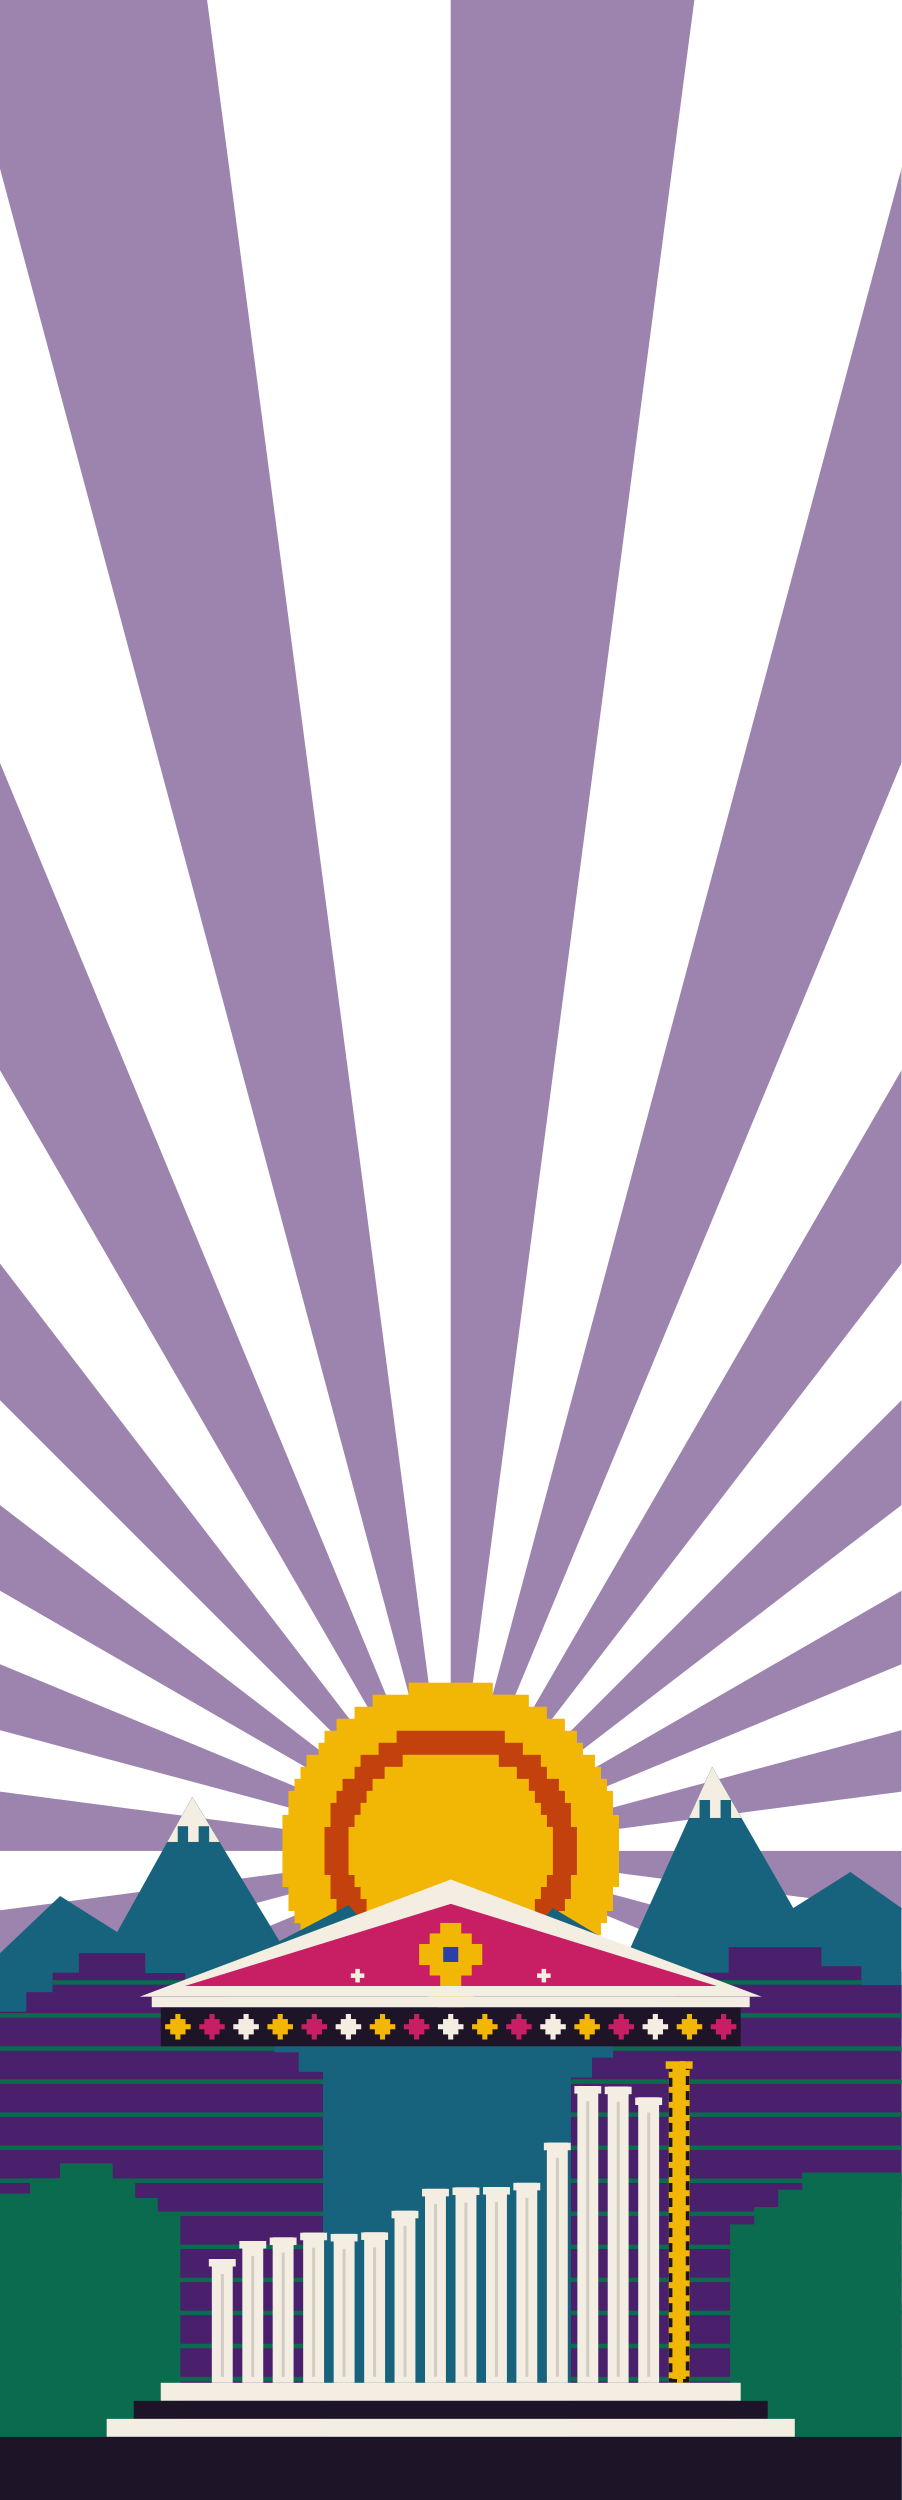
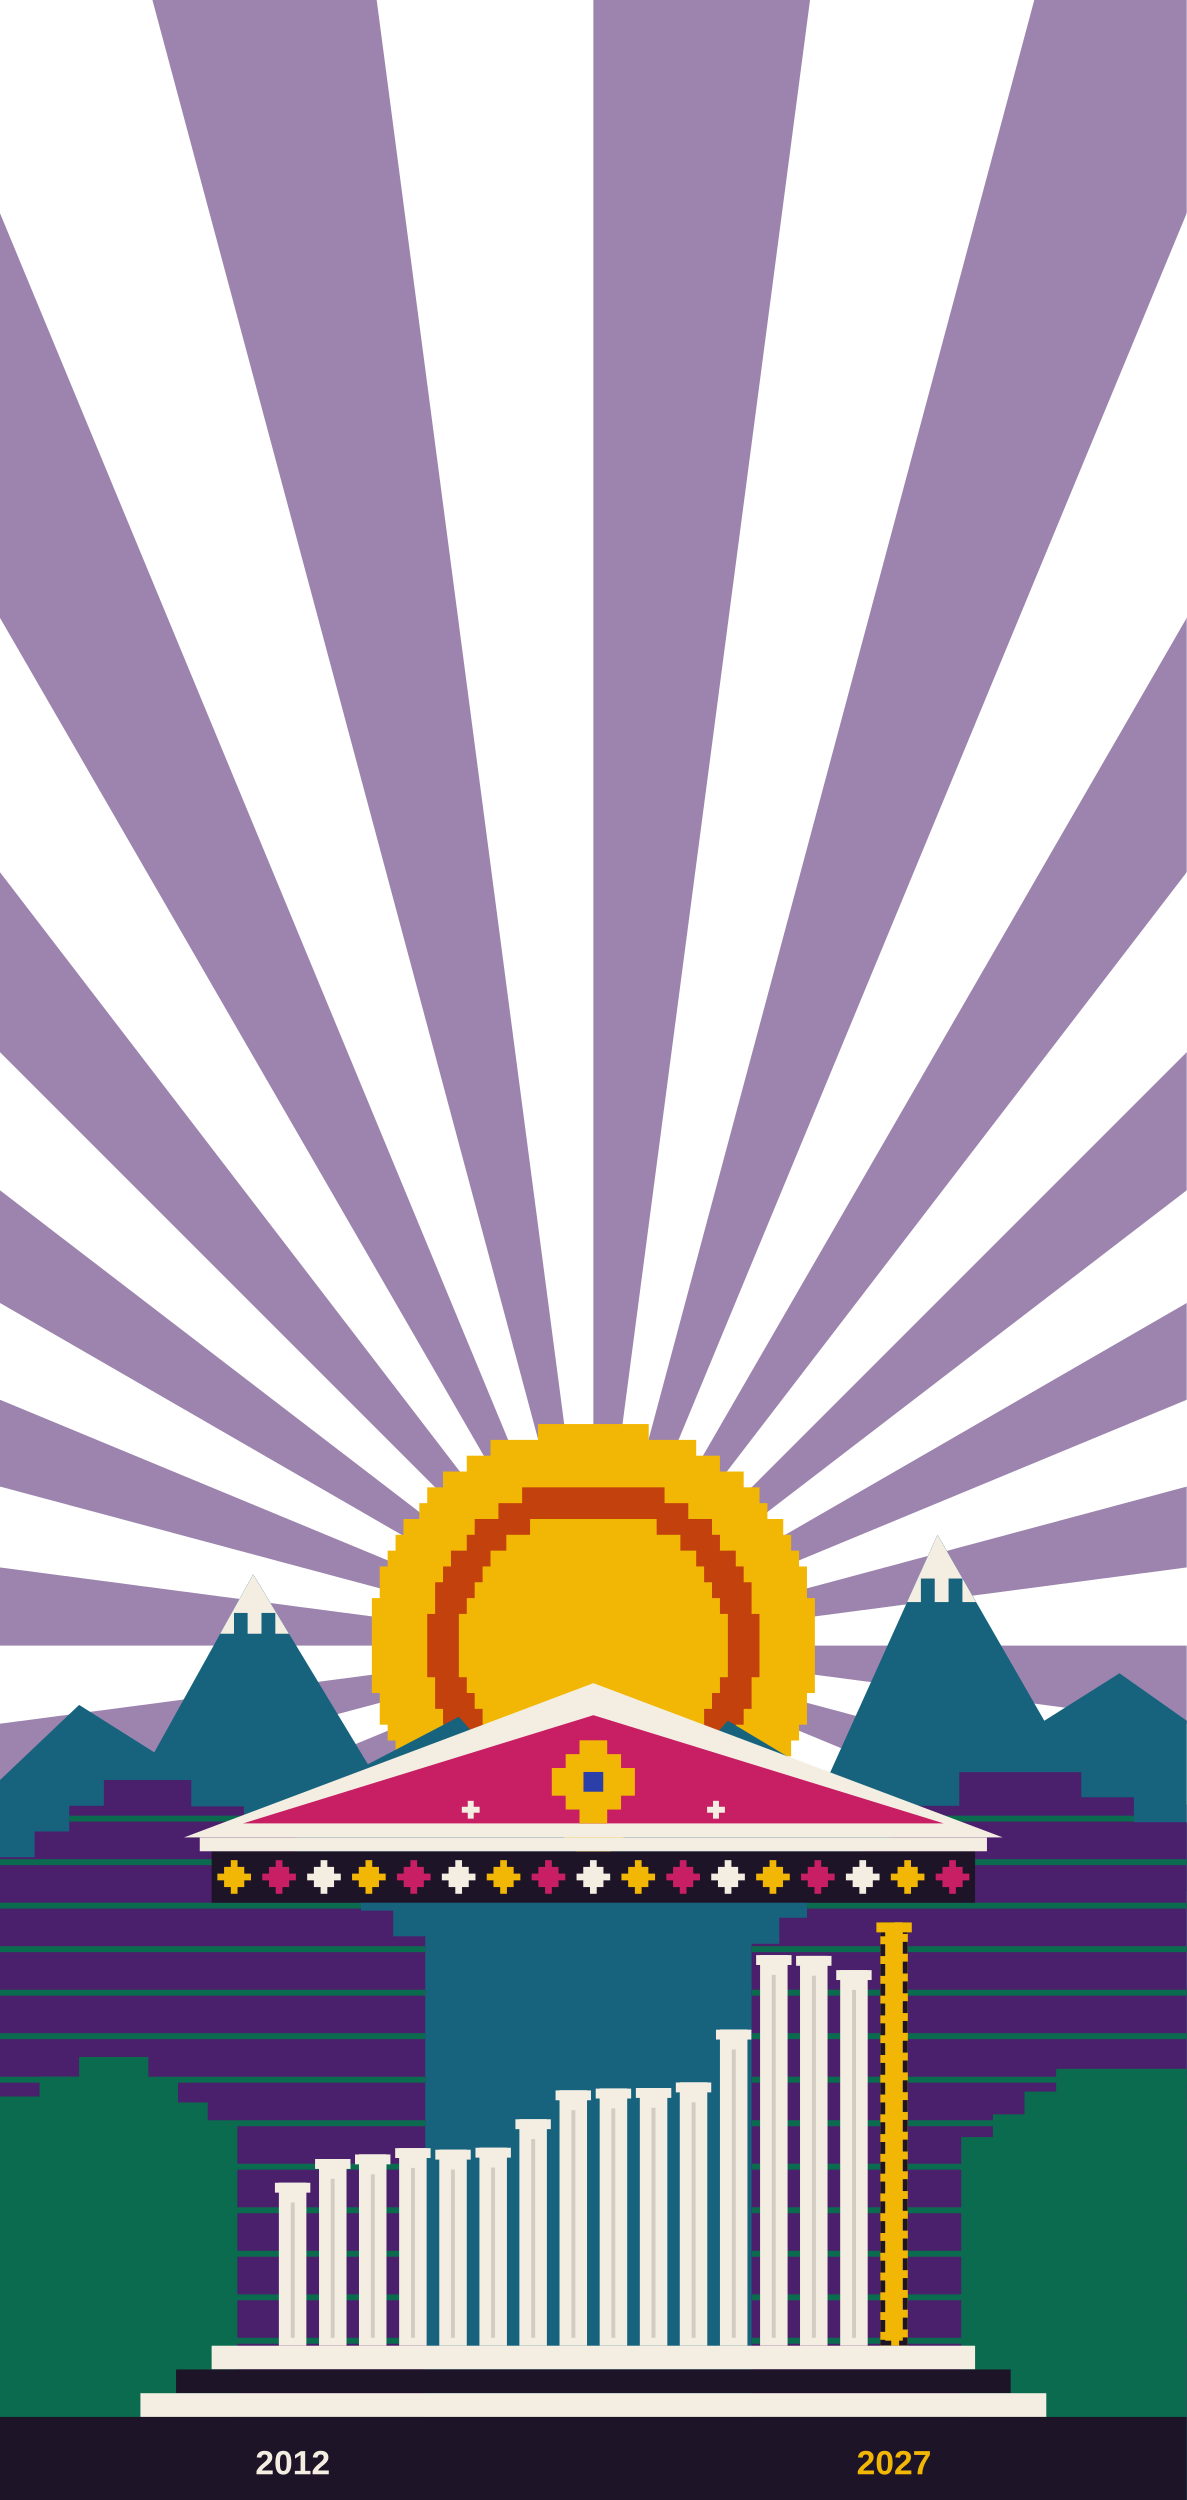
- <svg xmlns="http://www.w3.org/2000/svg" viewBox="0 -1000 600 1664" width="600" height="1664" preserveAspectRatio="xMidYMax slice" aria-hidden="true" focusable="false">
+ <svg xmlns="http://www.w3.org/2000/svg" viewBox="0 -600 600 1264" width="600" height="1264" preserveAspectRatio="xMidYMax slice" aria-hidden="true" focusable="false">
  <style>
@media (prefers-reduced-motion: no-preference) {
  .col { transform-box: fill-box; transform-origin: 50% 100%; animation: crece .9s cubic-bezier(.2,.8,.2,1) both; }
  .col-27 { animation-duration: 1.4s; }
  @keyframes crece { from { transform: scaleY(0); } to { transform: scaleY(1); } }
}
</style>
-   <path fill="#4A1F6B" opacity=".55" d="M300 232L300 -1168L482.7 -1156zM300 232L662.3 -1120.3L835.8 -1061.4zM300 232L1000 -980.4L1152.3 -878.7zM300 232L1289.9 -757.9L1410.7 -620.3zM300 232L1512.4 -468L1593.4 -303.8zM300 232L1652.3 -130.3L1688 49.3zM300 232L1700 232L1688 414.7zM300 232L1652.3 594.3L1593.4 767.8zM300 232L1512.4 932L1410.7 1084.3zM300 232L1289.9 1221.9L1152.3 1342.7zM300 232L1000 1444.4L835.8 1525.4zM300 232L662.3 1584.3L482.7 1620zM300 232L300 1632L117.3 1620zM300 232L-62.3 1584.3L-235.8 1525.4zM300 232L-400 1444.4L-552.3 1342.7zM300 232L-689.9 1221.9L-810.7 1084.3zM300 232L-912.4 932L-993.4 767.8zM300 232L-1052.3 594.3L-1088 414.7zM300 232L-1100 232L-1088 49.3zM300 232L-1052.3 -130.3L-993.4 -303.8zM300 232L-912.4 -468L-810.7 -620.3zM300 232L-689.9 -757.9L-552.3 -878.7zM300 232L-400 -980.4L-235.8 -1061.4zM300 232L-62.3 -1120.3L117.3 -1156z" />
+   <path fill="#4A1F6B" opacity=".55" d="M300 232L300 -868L443.6 -858.6zM300 232L584.7 -830.5L721 -784.3zM300 232L850 -720.6L969.6 -640.7zM300 232L1077.8 -545.8L1172.7 -437.6zM300 232L1252.6 -318L1316.3 -189zM300 232L1362.5 -52.7L1390.6 88.4zM300 232L1400 232L1390.6 375.6zM300 232L1362.5 516.7L1316.3 653zM300 232L1252.6 782L1172.7 901.6zM300 232L1077.8 1009.8L969.6 1104.7zM300 232L850 1184.6L721 1248.3zM300 232L584.7 1294.5L443.6 1322.6zM300 232L300 1332L156.4 1322.6zM300 232L15.3 1294.5L-121 1248.3zM300 232L-250 1184.6L-369.6 1104.7zM300 232L-477.8 1009.8L-572.7 901.6zM300 232L-652.6 782L-716.3 653zM300 232L-762.5 516.7L-790.6 375.6zM300 232L-800 232L-790.6 88.4zM300 232L-762.5 -52.7L-716.3 -189zM300 232L-652.6 -318L-572.7 -437.6zM300 232L-477.8 -545.8L-369.6 -640.7zM300 232L-250 -720.6L-121 -784.3zM300 232L15.3 -830.5L156.4 -858.6z" />
  <path fill="#F2B705" d="M272 120h56v8h-56zM248 128h104v8h-104zM236 136h128v8h-128zM224 144h152v8h-152zM216 152h168v8h-168zM212 160h176v8h-176zM204 168h192v8h-192zM200 176h200v8h-200zM196 184h208v8h-208zM192 192h216v8h-216zM192 200h216v8h-216zM188 208h224v8h-224zM188 216h224v8h-224zM188 224h224v8h-224zM188 232h224v8h-224zM188 240h224v8h-224zM188 248h224v8h-224zM192 256h216v8h-216zM192 264h216v8h-216zM196 272h208v8h-208zM200 280h200v8h-200zM204 288h192v8h-192zM212 296h176v8h-176zM216 304h168v8h-168zM224 312h152v8h-152zM236 320h128v8h-128zM248 328h104v8h-104zM272 336h56v8h-56z" />
  <path fill="#C2410C" d="M264 152h72v8h-72zM252 160h96v8h-96zM240 168h120v8h-120zM236 176h128v8h-128zM228 184h144v8h-144zM224 192h152v8h-152zM220 200h160v8h-160zM220 208h160v8h-160zM216 216h168v8h-168zM216 224h168v8h-168zM216 232h168v8h-168zM216 240h168v8h-168zM220 248h160v8h-160zM220 256h160v8h-160zM224 264h152v8h-152zM228 272h144v8h-144zM236 280h128v8h-128zM240 288h120v8h-120zM252 296h96v8h-96zM264 304h72v8h-72z" />
  <path fill="#F2B705" d="M268 168h64v8h-64zM256 176h88v8h-88zM248 184h104v8h-104zM244 192h112v8h-112zM240 200h120v8h-120zM236 208h128v8h-128zM232 216h136v8h-136zM232 224h136v8h-136zM232 232h136v8h-136zM232 240h136v8h-136zM236 248h128v8h-128zM240 256h120v8h-120zM244 264h112v8h-112zM248 272h104v8h-104zM256 280h88v8h-88zM268 288h64v8h-64z" />
  <polygon fill="#17637D" points="0,300 40,262 78,286 128,196 186,292 232,268 300,346 368,270 418,300 474,176 528,270 566,246 600,270 600,664 0,664" />
  <polygon fill="#F4EEE2" points="128,196 146.1,226 139.2,226 139.2,215.5 132.2,215.5 132.2,226 125.2,226 125.2,215.5 118.3,215.5 118.3,226 111.3,226 111.3,226" />
  <polygon fill="#F4EEE2" points="474,176 493.5,210 486.6,210 486.6,198.1 479.6,198.1 479.6,210 472.6,210 472.6,198.1 465.6,198.1 465.6,210 458.6,210 458.6,210" />
  <clipPath id="cm">
    <polygon fill="#000" points="0,352 0,339 17.5,339 17.5,326 35,326 35,313 52.5,313 52.5,300 70,300 96.7,300 96.7,313.3 123.3,313.3 123.3,326.7 150,326.7 150,340 166.2,340 166.2,353 182.5,353 182.5,366 198.8,366 198.8,379 215,379 215,392 215,664 0,664" />
    <polygon fill="#000" points="380,396 380,382.8 394,382.8 394,369.6 408,369.6 408,356.4 422,356.4 422,343.2 436,343.2 436,330 450,330 450,313 485,313 485,296 520,296 546.7,296 546.7,308.7 573.3,308.7 573.3,321.3 600,321.3 600,334 600,664 380,664" />
  </clipPath>
  <polygon fill="#4A1F6B" points="0,352 0,339 17.5,339 17.5,326 35,326 35,313 52.5,313 52.5,300 70,300 96.7,300 96.7,313.3 123.3,313.3 123.3,326.7 150,326.7 150,340 166.2,340 166.2,353 182.5,353 182.5,366 198.8,366 198.8,379 215,379 215,392 215,664 0,664" />
  <polygon fill="#4A1F6B" points="380,396 380,382.8 394,382.8 394,369.6 408,369.6 408,356.4 422,356.4 422,343.2 436,343.2 436,330 450,330 450,313 485,313 485,296 520,296 546.7,296 546.7,308.7 573.3,308.7 573.3,321.3 600,321.3 600,334 600,664 380,664" />
  <g clip-path="url(#cm)">
    <rect x="0" y="318" width="600" height="3" fill="#0B6B4E" />
    <rect x="0" y="340" width="600" height="3" fill="#0B6B4E" />
    <rect x="0" y="362" width="600" height="3" fill="#0B6B4E" />
    <rect x="0" y="384" width="600" height="3" fill="#0B6B4E" />
    <rect x="0" y="406" width="600" height="3" fill="#0B6B4E" />
    <rect x="0" y="428" width="600" height="3" fill="#0B6B4E" />
    <rect x="0" y="450" width="600" height="3" fill="#0B6B4E" />
    <rect x="0" y="472" width="600" height="3" fill="#0B6B4E" />
    <rect x="0" y="494" width="600" height="3" fill="#0B6B4E" />
    <rect x="0" y="516" width="600" height="3" fill="#0B6B4E" />
    <rect x="0" y="538" width="600" height="3" fill="#0B6B4E" />
    <rect x="0" y="560" width="600" height="3" fill="#0B6B4E" />
    <rect x="0" y="582" width="600" height="3" fill="#0B6B4E" />
  </g>
  <polygon fill="#0B6B4E" points="0,470 0,460 20,460 20,450 40,450 40,440 60,440 75,440 75,451.5 90,451.5 90,463 105,463 105,474.5 120,474.5 120,486 120,664 0,664" />
  <polygon fill="#0B6B4E" points="486,492 486,480.5 502,480.5 502,469 518,469 518,457.5 534,457.5 534,446 550,446 600,446 600,462 600,664 486,664" />
  <g class="cols">
    <g class="col" style="animation-delay:0ms">
      <rect x="141" y="503.6" width="13.9" height="82.4" fill="#F4EEE2" />
      <rect x="147" y="513.6" width="2" height="68.4" fill="#1E1428" opacity="0.16" />
      <rect x="139" y="503.6" width="17.9" height="5" fill="#F4EEE2" />
    </g>
    <g class="col" style="animation-delay:45ms">
      <rect x="161.3" y="491.6" width="13.9" height="94.4" fill="#F4EEE2" />
      <rect x="167.2" y="501.6" width="2" height="80.4" fill="#1E1428" opacity="0.16" />
      <rect x="159.3" y="491.6" width="17.9" height="5" fill="#F4EEE2" />
    </g>
    <g class="col" style="animation-delay:90ms">
      <rect x="181.5" y="489.3" width="13.9" height="96.7" fill="#F4EEE2" />
      <rect x="187.5" y="499.3" width="2" height="82.7" fill="#1E1428" opacity="0.16" />
      <rect x="179.5" y="489.3" width="17.9" height="5" fill="#F4EEE2" />
    </g>
    <g class="col" style="animation-delay:135ms">
      <rect x="201.8" y="486.1" width="13.9" height="99.9" fill="#F4EEE2" />
      <rect x="207.8" y="496.1" width="2" height="85.9" fill="#1E1428" opacity="0.16" />
      <rect x="199.8" y="486.1" width="17.9" height="5" fill="#F4EEE2" />
    </g>
    <g class="col" style="animation-delay:180ms">
      <rect x="222.1" y="486.9" width="13.9" height="99.1" fill="#F4EEE2" />
      <rect x="228" y="496.9" width="2" height="85.1" fill="#1E1428" opacity="0.16" />
      <rect x="220.1" y="486.9" width="17.9" height="5" fill="#F4EEE2" />
    </g>
    <g class="col" style="animation-delay:225ms">
      <rect x="242.4" y="485.9" width="13.9" height="100.1" fill="#F4EEE2" />
      <rect x="248.3" y="495.9" width="2" height="86.1" fill="#1E1428" opacity="0.16" />
      <rect x="240.4" y="485.9" width="17.9" height="5" fill="#F4EEE2" />
    </g>
    <g class="col" style="animation-delay:270ms">
      <rect x="262.6" y="471.5" width="13.9" height="114.5" fill="#F4EEE2" />
      <rect x="268.6" y="481.5" width="2" height="100.5" fill="#1E1428" opacity="0.16" />
      <rect x="260.6" y="471.5" width="17.9" height="5" fill="#F4EEE2" />
    </g>
    <g class="col" style="animation-delay:315ms">
      <rect x="282.9" y="456.9" width="13.9" height="129.1" fill="#F4EEE2" />
      <rect x="288.9" y="466.9" width="2" height="115.1" fill="#1E1428" opacity="0.16" />
      <rect x="280.9" y="456.9" width="17.9" height="5" fill="#F4EEE2" />
    </g>
    <g class="col" style="animation-delay:360ms">
      <rect x="303.2" y="456" width="13.9" height="130" fill="#F4EEE2" />
      <rect x="309.1" y="466" width="2" height="116" fill="#1E1428" opacity="0.16" />
      <rect x="301.2" y="456" width="17.9" height="5" fill="#F4EEE2" />
    </g>
    <g class="col" style="animation-delay:405ms">
      <rect x="323.5" y="455.7" width="13.9" height="130.3" fill="#F4EEE2" />
      <rect x="329.4" y="465.7" width="2" height="116.3" fill="#1E1428" opacity="0.16" />
      <rect x="321.5" y="455.7" width="17.9" height="5" fill="#F4EEE2" />
    </g>
    <g class="col" style="animation-delay:450ms">
      <rect x="343.7" y="452.9" width="13.9" height="133.1" fill="#F4EEE2" />
      <rect x="349.7" y="462.9" width="2" height="119.1" fill="#1E1428" opacity="0.16" />
      <rect x="341.7" y="452.9" width="17.9" height="5" fill="#F4EEE2" />
    </g>
    <g class="col" style="animation-delay:495ms">
      <rect x="364" y="426.2" width="13.9" height="159.8" fill="#F4EEE2" />
      <rect x="370" y="436.2" width="2" height="145.8" fill="#1E1428" opacity="0.16" />
      <rect x="362" y="426.2" width="17.9" height="5" fill="#F4EEE2" />
    </g>
    <g class="col" style="animation-delay:540ms">
      <rect x="384.3" y="388.5" width="13.9" height="197.5" fill="#F4EEE2" />
      <rect x="390.2" y="398.5" width="2" height="183.5" fill="#1E1428" opacity="0.16" />
      <rect x="382.3" y="388.5" width="17.9" height="5" fill="#F4EEE2" />
    </g>
    <g class="col" style="animation-delay:585ms">
      <rect x="404.5" y="388.9" width="13.9" height="197.1" fill="#F4EEE2" />
      <rect x="410.5" y="398.9" width="2" height="183.1" fill="#1E1428" opacity="0.16" />
      <rect x="402.5" y="388.9" width="17.9" height="5" fill="#F4EEE2" />
    </g>
    <g class="col" style="animation-delay:630ms">
      <rect x="424.8" y="396.1" width="13.9" height="189.9" fill="#F4EEE2" />
      <rect x="430.8" y="406.1" width="2" height="175.9" fill="#1E1428" opacity="0.16" />
      <rect x="422.8" y="396.1" width="17.9" height="5" fill="#F4EEE2" />
    </g>
    <g class="col col-27" style="animation-delay:925ms">
      <rect x="445.1" y="372" width="13.9" height="214" fill="#F2B705" />
      <rect x="446.3" y="373.2" width="11.4" height="211.5" fill="none" stroke="#1E1428" stroke-width="2.5" stroke-dasharray="6 4" />
      <rect x="443.1" y="372" width="17.9" height="5" fill="#F2B705" />
    </g>
  </g>
  <rect x="107" y="336" width="386" height="26" fill="#1E1428" />
  <path fill="#F2B705" d="M116.7 340.5h3.4v3.4h-3.4zM113.3 343.9h10.2v3.4h-10.2zM109.9 347.3h17v3.4h-17zM113.3 350.7h10.2v3.4h-10.2zM116.7 354.1h3.4v3.4h-3.4z" />
  <path fill="#C81E64" d="M139.4 340.5h3.4v3.4h-3.4zM136 343.9h10.2v3.4h-10.2zM132.6 347.3h17v3.4h-17zM136 350.7h10.2v3.4h-10.2zM139.4 354.1h3.4v3.4h-3.4z" />
  <path fill="#F4EEE2" d="M162.1 340.5h3.4v3.4h-3.4zM158.7 343.9h10.2v3.4h-10.2zM155.3 347.3h17v3.4h-17zM158.7 350.7h10.2v3.4h-10.2zM162.1 354.1h3.4v3.4h-3.4z" />
  <path fill="#F2B705" d="M184.8 340.5h3.4v3.4h-3.4zM181.4 343.9h10.2v3.4h-10.2zM178 347.3h17v3.4h-17zM181.4 350.7h10.2v3.4h-10.2zM184.8 354.1h3.4v3.4h-3.4z" />
  <path fill="#C81E64" d="M207.5 340.5h3.4v3.4h-3.4zM204.1 343.9h10.2v3.4h-10.2zM200.7 347.3h17v3.4h-17zM204.1 350.7h10.2v3.4h-10.2zM207.5 354.1h3.4v3.4h-3.4z" />
  <path fill="#F4EEE2" d="M230.2 340.5h3.4v3.4h-3.4zM226.8 343.9h10.2v3.4h-10.2zM223.4 347.3h17v3.4h-17zM226.8 350.7h10.2v3.4h-10.2zM230.2 354.1h3.4v3.4h-3.4z" />
  <path fill="#F2B705" d="M252.9 340.5h3.4v3.4h-3.4zM249.5 343.9h10.2v3.4h-10.2zM246.1 347.3h17v3.4h-17zM249.5 350.7h10.2v3.4h-10.2zM252.9 354.1h3.4v3.4h-3.4z" />
  <path fill="#C81E64" d="M275.6 340.5h3.4v3.4h-3.4zM272.2 343.9h10.2v3.4h-10.2zM268.8 347.3h17v3.4h-17zM272.2 350.7h10.2v3.4h-10.2zM275.6 354.1h3.4v3.4h-3.4z" />
  <path fill="#F4EEE2" d="M298.3 340.5h3.4v3.4h-3.4zM294.9 343.9h10.2v3.4h-10.2zM291.5 347.3h17v3.4h-17zM294.9 350.7h10.2v3.4h-10.2zM298.3 354.1h3.4v3.4h-3.4z" />
  <path fill="#F2B705" d="M321 340.5h3.4v3.4h-3.4zM317.6 343.9h10.2v3.4h-10.2zM314.2 347.3h17v3.4h-17zM317.6 350.7h10.2v3.4h-10.2zM321 354.1h3.4v3.4h-3.4z" />
  <path fill="#C81E64" d="M343.7 340.5h3.4v3.4h-3.4zM340.3 343.9h10.2v3.4h-10.2zM336.9 347.3h17v3.4h-17zM340.3 350.7h10.2v3.4h-10.2zM343.7 354.1h3.4v3.4h-3.4z" />
  <path fill="#F4EEE2" d="M366.4 340.5h3.4v3.4h-3.4zM363 343.9h10.2v3.4h-10.2zM359.6 347.3h17v3.4h-17zM363 350.7h10.2v3.4h-10.2zM366.4 354.1h3.4v3.4h-3.4z" />
  <path fill="#F2B705" d="M389.1 340.5h3.4v3.4h-3.4zM385.7 343.9h10.2v3.4h-10.2zM382.3 347.3h17v3.4h-17zM385.7 350.7h10.2v3.4h-10.2zM389.1 354.1h3.4v3.4h-3.4z" />
  <path fill="#C81E64" d="M411.8 340.5h3.4v3.4h-3.4zM408.4 343.9h10.2v3.4h-10.2zM405 347.3h17v3.4h-17zM408.4 350.7h10.2v3.4h-10.2zM411.8 354.1h3.4v3.4h-3.4z" />
  <path fill="#F4EEE2" d="M434.5 340.5h3.4v3.4h-3.4zM431.1 343.9h10.2v3.4h-10.2zM427.7 347.3h17v3.4h-17zM431.1 350.7h10.2v3.4h-10.2zM434.5 354.1h3.4v3.4h-3.4z" />
  <path fill="#F2B705" d="M457.2 340.5h3.4v3.4h-3.4zM453.8 343.9h10.2v3.4h-10.2zM450.4 347.3h17v3.4h-17zM453.8 350.7h10.2v3.4h-10.2zM457.2 354.1h3.4v3.4h-3.4z" />
  <path fill="#C81E64" d="M479.9 340.5h3.4v3.4h-3.4zM476.5 343.9h10.2v3.4h-10.2zM473.1 347.3h17v3.4h-17zM476.5 350.7h10.2v3.4h-10.2zM479.9 354.1h3.4v3.4h-3.4z" />
  <rect x="101" y="329" width="398" height="7" fill="#F4EEE2" />
  <polygon fill="#F4EEE2" points="93,329 300,251 507,329" />
  <polygon fill="#C81E64" points="122.9,321.9 300,267.2 477.1,321.9" />
  <polygon fill="#F2B705" points="293,279.9 307,279.9 307,286.9 314,286.9 314,293.9 321,293.9 321,307.9 314,307.9 314,314.9 307,314.9 307,321.9 293,321.9 293,314.9 286,314.9 286,307.9 279,307.9 279,293.9 286,293.9 286,286.9 293,286.9" />
  <rect x="295" y="295.9" width="10" height="10" fill="#2B3FA8" />
  <path fill="#F4EEE2" d="M236.5 310.5h3v3h-3zM233.5 313.5h9v3h-9zM236.5 316.5h3v3h-3z" />
  <path fill="#F4EEE2" d="M360.5 310.5h3v3h-3zM357.5 313.5h9v3h-9zM360.5 316.5h3v3h-3z" />
  <rect x="107" y="586" width="386" height="12" fill="#F4EEE2" />
  <rect x="89" y="598" width="422" height="12" fill="#1E1428" />
  <rect x="71" y="610" width="458" height="12" fill="#F4EEE2" />
  <rect x="0" y="622" width="600" height="42" fill="#1E1428" />
+   <text x="148" y="651" fill="#F4EEE2" font-family="Archivo, 'Arial Narrow', 'Helvetica Neue', Arial, sans-serif" font-weight="800" font-size="17" text-anchor="middle">2012</text>
+   <text x="452" y="651" fill="#F2B705" font-family="Archivo, 'Arial Narrow', 'Helvetica Neue', Arial, sans-serif" font-weight="800" font-size="17" text-anchor="middle">2027</text>
</svg>
